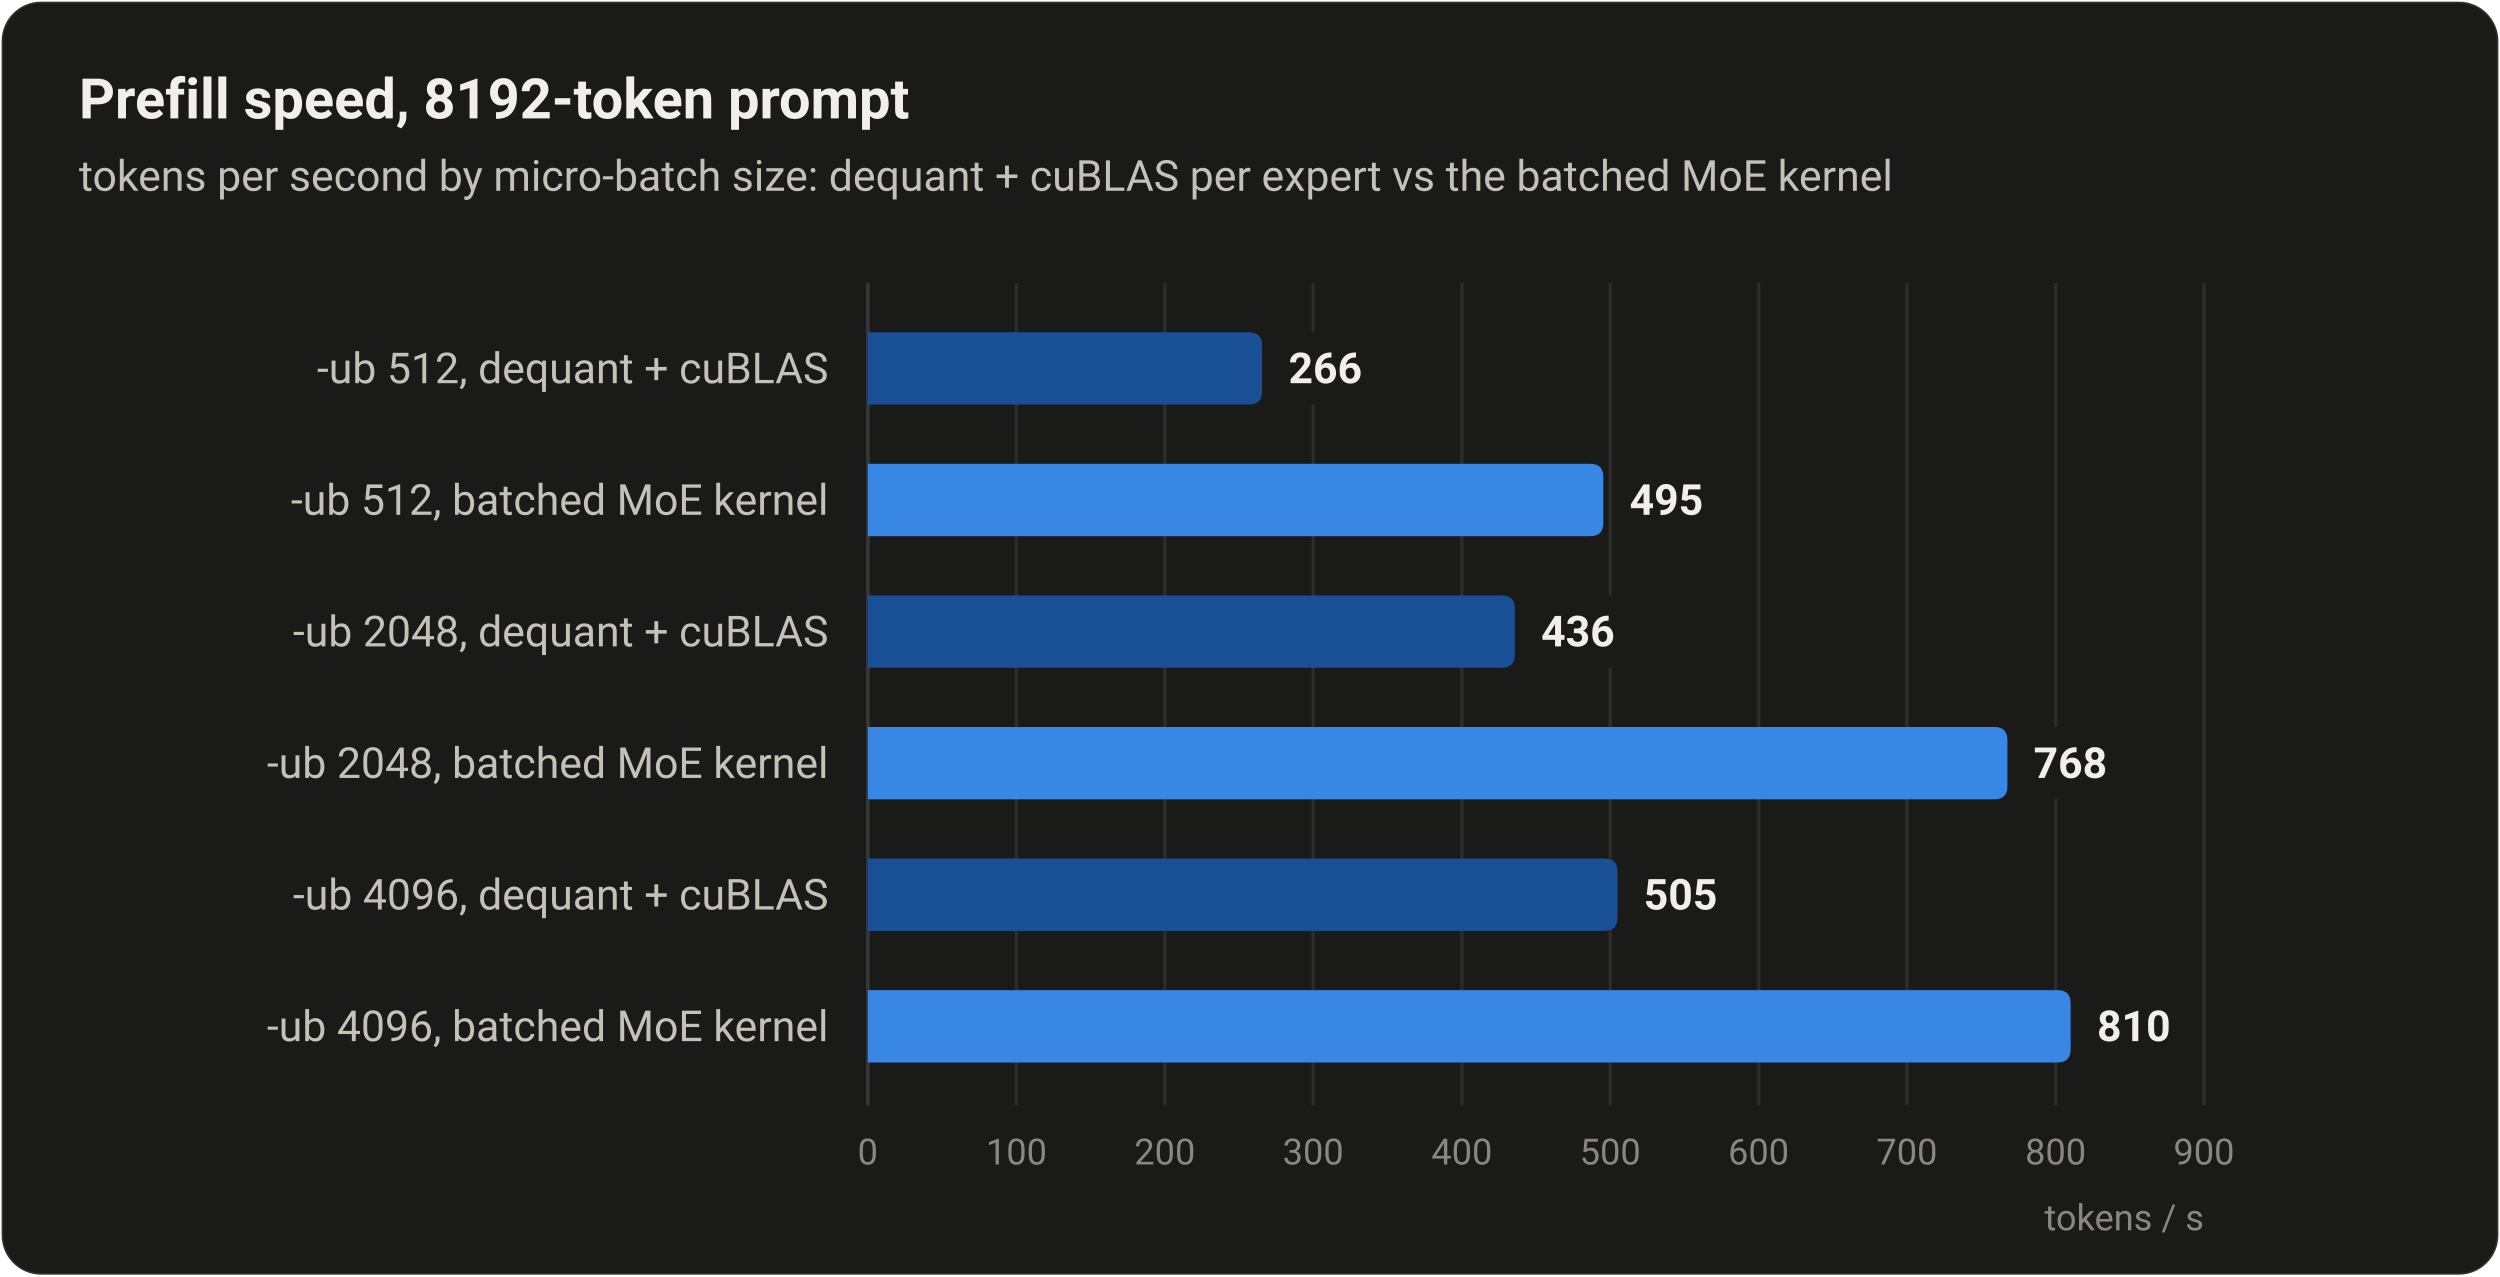
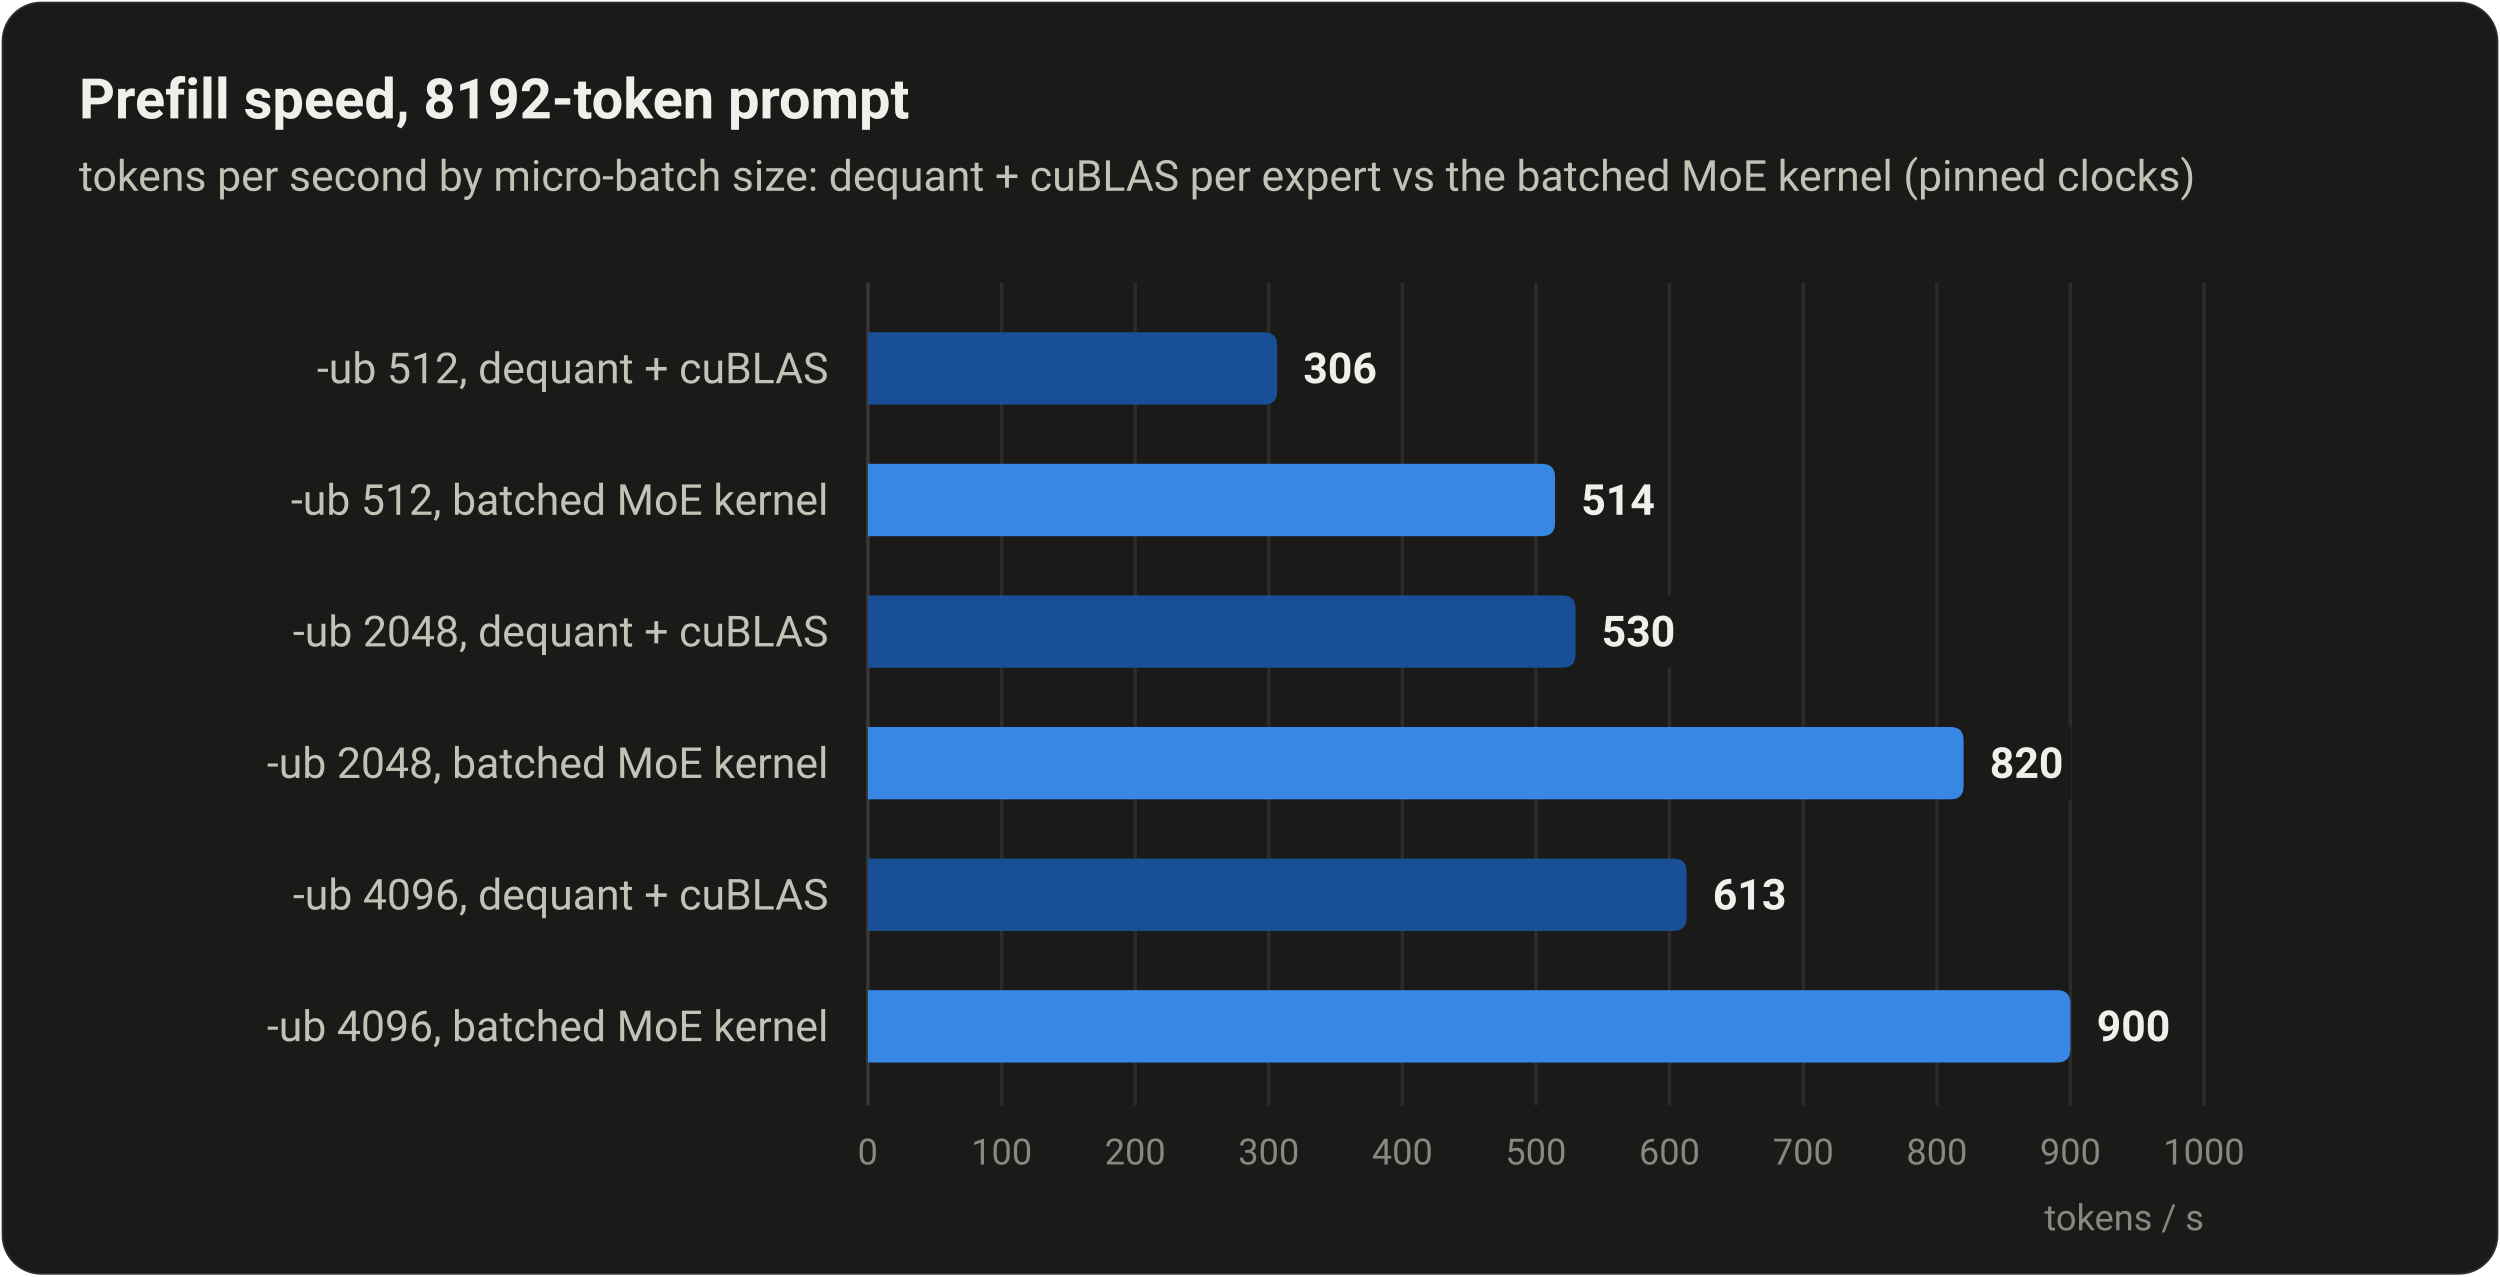
<svg xmlns="http://www.w3.org/2000/svg" width="760" height="388" viewBox="0 0 760 388" font-family="system-ui, -apple-system, Segoe UI, Roboto, sans-serif" role="img" aria-label="Prefill speed, 8192-token prompt">
  <rect x="0.5" y="0.5" width="759" height="387" rx="12" fill="#1a1a19" stroke="rgba(255,255,255,0.10)" />
  <text x="24" y="36" font-size="17" font-weight="600" fill="#f0efec">Prefill speed, 8192-token prompt</text>
-   <text x="24" y="58" font-size="13" fill="#c3c2b7">tokens per second by micro-batch size: dequant + cuBLAS per expert vs the batched MoE kernel</text>
+   <text x="24" y="58" font-size="13" fill="#c3c2b7">tokens per second by micro-batch size: dequant + cuBLAS per expert vs the batched MoE kernel (pinned clocks)</text>
  <line x1="263.8" y1="86" x2="263.8" y2="336" stroke="#2c2c2a" stroke-width="1" />
  <text x="263.8" y="354" font-size="11" fill="#898781" text-anchor="middle">0</text>
-   <line x1="309.0" y1="86" x2="309.0" y2="336" stroke="#2c2c2a" stroke-width="1" />
-   <text x="309.0" y="354" font-size="11" fill="#898781" text-anchor="middle">100</text>
-   <line x1="354.1" y1="86" x2="354.1" y2="336" stroke="#2c2c2a" stroke-width="1" />
-   <text x="354.1" y="354" font-size="11" fill="#898781" text-anchor="middle">200</text>
-   <line x1="399.2" y1="86" x2="399.2" y2="336" stroke="#2c2c2a" stroke-width="1" />
-   <text x="399.2" y="354" font-size="11" fill="#898781" text-anchor="middle">300</text>
-   <line x1="444.4" y1="86" x2="444.4" y2="336" stroke="#2c2c2a" stroke-width="1" />
-   <text x="444.4" y="354" font-size="11" fill="#898781" text-anchor="middle">400</text>
-   <line x1="489.5" y1="86" x2="489.5" y2="336" stroke="#2c2c2a" stroke-width="1" />
-   <text x="489.5" y="354" font-size="11" fill="#898781" text-anchor="middle">500</text>
-   <line x1="534.6" y1="86" x2="534.6" y2="336" stroke="#2c2c2a" stroke-width="1" />
-   <text x="534.6" y="354" font-size="11" fill="#898781" text-anchor="middle">600</text>
-   <line x1="579.7" y1="86" x2="579.7" y2="336" stroke="#2c2c2a" stroke-width="1" />
-   <text x="579.7" y="354" font-size="11" fill="#898781" text-anchor="middle">700</text>
-   <line x1="624.9" y1="86" x2="624.9" y2="336" stroke="#2c2c2a" stroke-width="1" />
-   <text x="624.9" y="354" font-size="11" fill="#898781" text-anchor="middle">800</text>
+   <line x1="304.5" y1="86" x2="304.5" y2="336" stroke="#2c2c2a" stroke-width="1" />
+   <text x="304.5" y="354" font-size="11" fill="#898781" text-anchor="middle">100</text>
+   <line x1="345.1" y1="86" x2="345.1" y2="336" stroke="#2c2c2a" stroke-width="1" />
+   <text x="345.1" y="354" font-size="11" fill="#898781" text-anchor="middle">200</text>
+   <line x1="385.7" y1="86" x2="385.7" y2="336" stroke="#2c2c2a" stroke-width="1" />
+   <text x="385.7" y="354" font-size="11" fill="#898781" text-anchor="middle">300</text>
+   <line x1="426.3" y1="86" x2="426.3" y2="336" stroke="#2c2c2a" stroke-width="1" />
+   <text x="426.3" y="354" font-size="11" fill="#898781" text-anchor="middle">400</text>
+   <line x1="466.9" y1="86" x2="466.9" y2="336" stroke="#2c2c2a" stroke-width="1" />
+   <text x="466.9" y="354" font-size="11" fill="#898781" text-anchor="middle">500</text>
+   <line x1="507.5" y1="86" x2="507.5" y2="336" stroke="#2c2c2a" stroke-width="1" />
+   <text x="507.5" y="354" font-size="11" fill="#898781" text-anchor="middle">600</text>
+   <line x1="548.2" y1="86" x2="548.2" y2="336" stroke="#2c2c2a" stroke-width="1" />
+   <text x="548.2" y="354" font-size="11" fill="#898781" text-anchor="middle">700</text>
+   <line x1="588.8" y1="86" x2="588.8" y2="336" stroke="#2c2c2a" stroke-width="1" />
+   <text x="588.8" y="354" font-size="11" fill="#898781" text-anchor="middle">800</text>
+   <line x1="629.4" y1="86" x2="629.4" y2="336" stroke="#2c2c2a" stroke-width="1" />
+   <text x="629.4" y="354" font-size="11" fill="#898781" text-anchor="middle">900</text>
  <line x1="670.0" y1="86" x2="670.0" y2="336" stroke="#2c2c2a" stroke-width="1" />
-   <text x="670.0" y="354" font-size="11" fill="#898781" text-anchor="middle">900</text>
+   <text x="670.0" y="354" font-size="11" fill="#898781" text-anchor="middle">1000</text>
  <line x1="263.84" y1="86" x2="263.84" y2="336" stroke="#383835" stroke-width="1" />
  <text x="670" y="374" font-size="11" fill="#898781" text-anchor="end">tokens / s</text>
  <g fill="#184f95">
-     <path d="M263.84,101.0 H379.657 Q383.657,101.0 383.657,105.0 V119.0 Q383.657,123.0 379.657,123.0 H263.84 Z" />
+     <path d="M263.84,101.0 H384.247 Q388.247,101.0 388.247,105.0 V119.0 Q388.247,123.0 384.247,123.0 H263.84 Z" />
  </g>
  <text x="251.84" y="116.5" font-size="13" fill="#c3c2b7" text-anchor="end">-ub 512, dequant + cuBLAS</text>
-   <rect x="386.7" y="101.0" width="29.8" height="22" fill="#1a1a19" />
-   <text x="391.7" y="116.5" font-size="13" font-weight="600" fill="#f0efec" stroke="#1a1a19" stroke-width="5" stroke-linejoin="round" paint-order="stroke">266</text>
+   <rect x="391.2" y="101.0" width="29.8" height="22" fill="#1a1a19" />
+   <text x="396.2" y="116.5" font-size="13" font-weight="600" fill="#f0efec" stroke="#1a1a19" stroke-width="5" stroke-linejoin="round" paint-order="stroke">306</text>
  <g fill="#3987e5">
-     <path d="M263.84,141.0 H483.409 Q487.409,141.0 487.409,145.0 V159.0 Q487.409,163.0 483.409,163.0 H263.84 Z" />
+     <path d="M263.84,141.0 H468.728 Q472.728,141.0 472.728,145.0 V159.0 Q472.728,163.0 468.728,163.0 H263.84 Z" />
  </g>
  <text x="251.84" y="156.5" font-size="13" fill="#c3c2b7" text-anchor="end">-ub 512, batched MoE kernel</text>
-   <rect x="490.4" y="141.0" width="29.8" height="22" fill="#1a1a19" />
-   <text x="495.4" y="156.5" font-size="13" font-weight="600" fill="#f0efec" stroke="#1a1a19" stroke-width="5" stroke-linejoin="round" paint-order="stroke">495</text>
+   <rect x="475.7" y="141.0" width="29.8" height="22" fill="#1a1a19" />
+   <text x="480.7" y="156.5" font-size="13" font-weight="600" fill="#f0efec" stroke="#1a1a19" stroke-width="5" stroke-linejoin="round" paint-order="stroke">514</text>
  <g fill="#184f95">
-     <path d="M263.84,181.0 H456.512 Q460.512,181.0 460.512,185.0 V199.0 Q460.512,203.0 456.512,203.0 H263.84 Z" />
+     <path d="M263.84,181.0 H474.942 Q478.942,181.0 478.942,185.0 V199.0 Q478.942,203.0 474.942,203.0 H263.84 Z" />
  </g>
  <text x="251.84" y="196.5" font-size="13" fill="#c3c2b7" text-anchor="end">-ub 2048, dequant + cuBLAS</text>
-   <rect x="463.5" y="181.0" width="29.8" height="22" fill="#1a1a19" />
-   <text x="468.5" y="196.5" font-size="13" font-weight="600" fill="#f0efec" stroke="#1a1a19" stroke-width="5" stroke-linejoin="round" paint-order="stroke">436</text>
+   <rect x="481.9" y="181.0" width="29.8" height="22" fill="#1a1a19" />
+   <text x="486.9" y="196.5" font-size="13" font-weight="600" fill="#f0efec" stroke="#1a1a19" stroke-width="5" stroke-linejoin="round" paint-order="stroke">530</text>
  <g fill="#3987e5">
-     <path d="M263.84,221.0 H606.249 Q610.249,221.0 610.249,225.0 V239.0 Q610.249,243.0 606.249,243.0 H263.84 Z" />
+     <path d="M263.84,221.0 H592.932 Q596.932,221.0 596.932,225.0 V239.0 Q596.932,243.0 592.932,243.0 H263.84 Z" />
  </g>
  <text x="251.84" y="236.5" font-size="13" fill="#c3c2b7" text-anchor="end">-ub 2048, batched MoE kernel</text>
-   <rect x="613.2" y="221.0" width="29.8" height="22" fill="#1a1a19" />
-   <text x="618.2" y="236.5" font-size="13" font-weight="600" fill="#f0efec" stroke="#1a1a19" stroke-width="5" stroke-linejoin="round" paint-order="stroke">768</text>
+   <rect x="599.9" y="221.0" width="29.8" height="22" fill="#1a1a19" />
+   <text x="604.9" y="236.5" font-size="13" font-weight="600" fill="#f0efec" stroke="#1a1a19" stroke-width="5" stroke-linejoin="round" paint-order="stroke">820</text>
  <g fill="#184f95">
-     <path d="M263.84,261.0 H487.741 Q491.741,261.0 491.741,265.0 V279.0 Q491.741,283.0 487.741,283.0 H263.84 Z" />
+     <path d="M263.84,261.0 H508.735 Q512.735,261.0 512.735,265.0 V279.0 Q512.735,283.0 508.735,283.0 H263.84 Z" />
  </g>
  <text x="251.84" y="276.5" font-size="13" fill="#c3c2b7" text-anchor="end">-ub 4096, dequant + cuBLAS</text>
-   <rect x="494.7" y="261.0" width="29.8" height="22" fill="#1a1a19" />
-   <text x="499.7" y="276.5" font-size="13" font-weight="600" fill="#f0efec" stroke="#1a1a19" stroke-width="5" stroke-linejoin="round" paint-order="stroke">505</text>
+   <rect x="515.7" y="261.0" width="29.8" height="22" fill="#1a1a19" />
+   <text x="520.7" y="276.5" font-size="13" font-weight="600" fill="#f0efec" stroke="#1a1a19" stroke-width="5" stroke-linejoin="round" paint-order="stroke">613</text>
  <g fill="#3987e5">
-     <path d="M263.84,301.0 H625.474 Q629.474,301.0 629.474,305.0 V319.0 Q629.474,323.0 625.474,323.0 H263.84 Z" />
+     <path d="M263.84,301.0 H625.384 Q629.384,301.0 629.384,305.0 V319.0 Q629.384,323.0 625.384,323.0 H263.84 Z" />
  </g>
  <text x="251.84" y="316.5" font-size="13" fill="#c3c2b7" text-anchor="end">-ub 4096, batched MoE kernel</text>
-   <rect x="632.5" y="301.0" width="29.8" height="22" fill="#1a1a19" />
-   <text x="637.5" y="316.5" font-size="13" font-weight="600" fill="#f0efec" stroke="#1a1a19" stroke-width="5" stroke-linejoin="round" paint-order="stroke">810</text>
+   <rect x="632.4" y="301.0" width="29.8" height="22" fill="#1a1a19" />
+   <text x="637.4" y="316.5" font-size="13" font-weight="600" fill="#f0efec" stroke="#1a1a19" stroke-width="5" stroke-linejoin="round" paint-order="stroke">900</text>
</svg>
